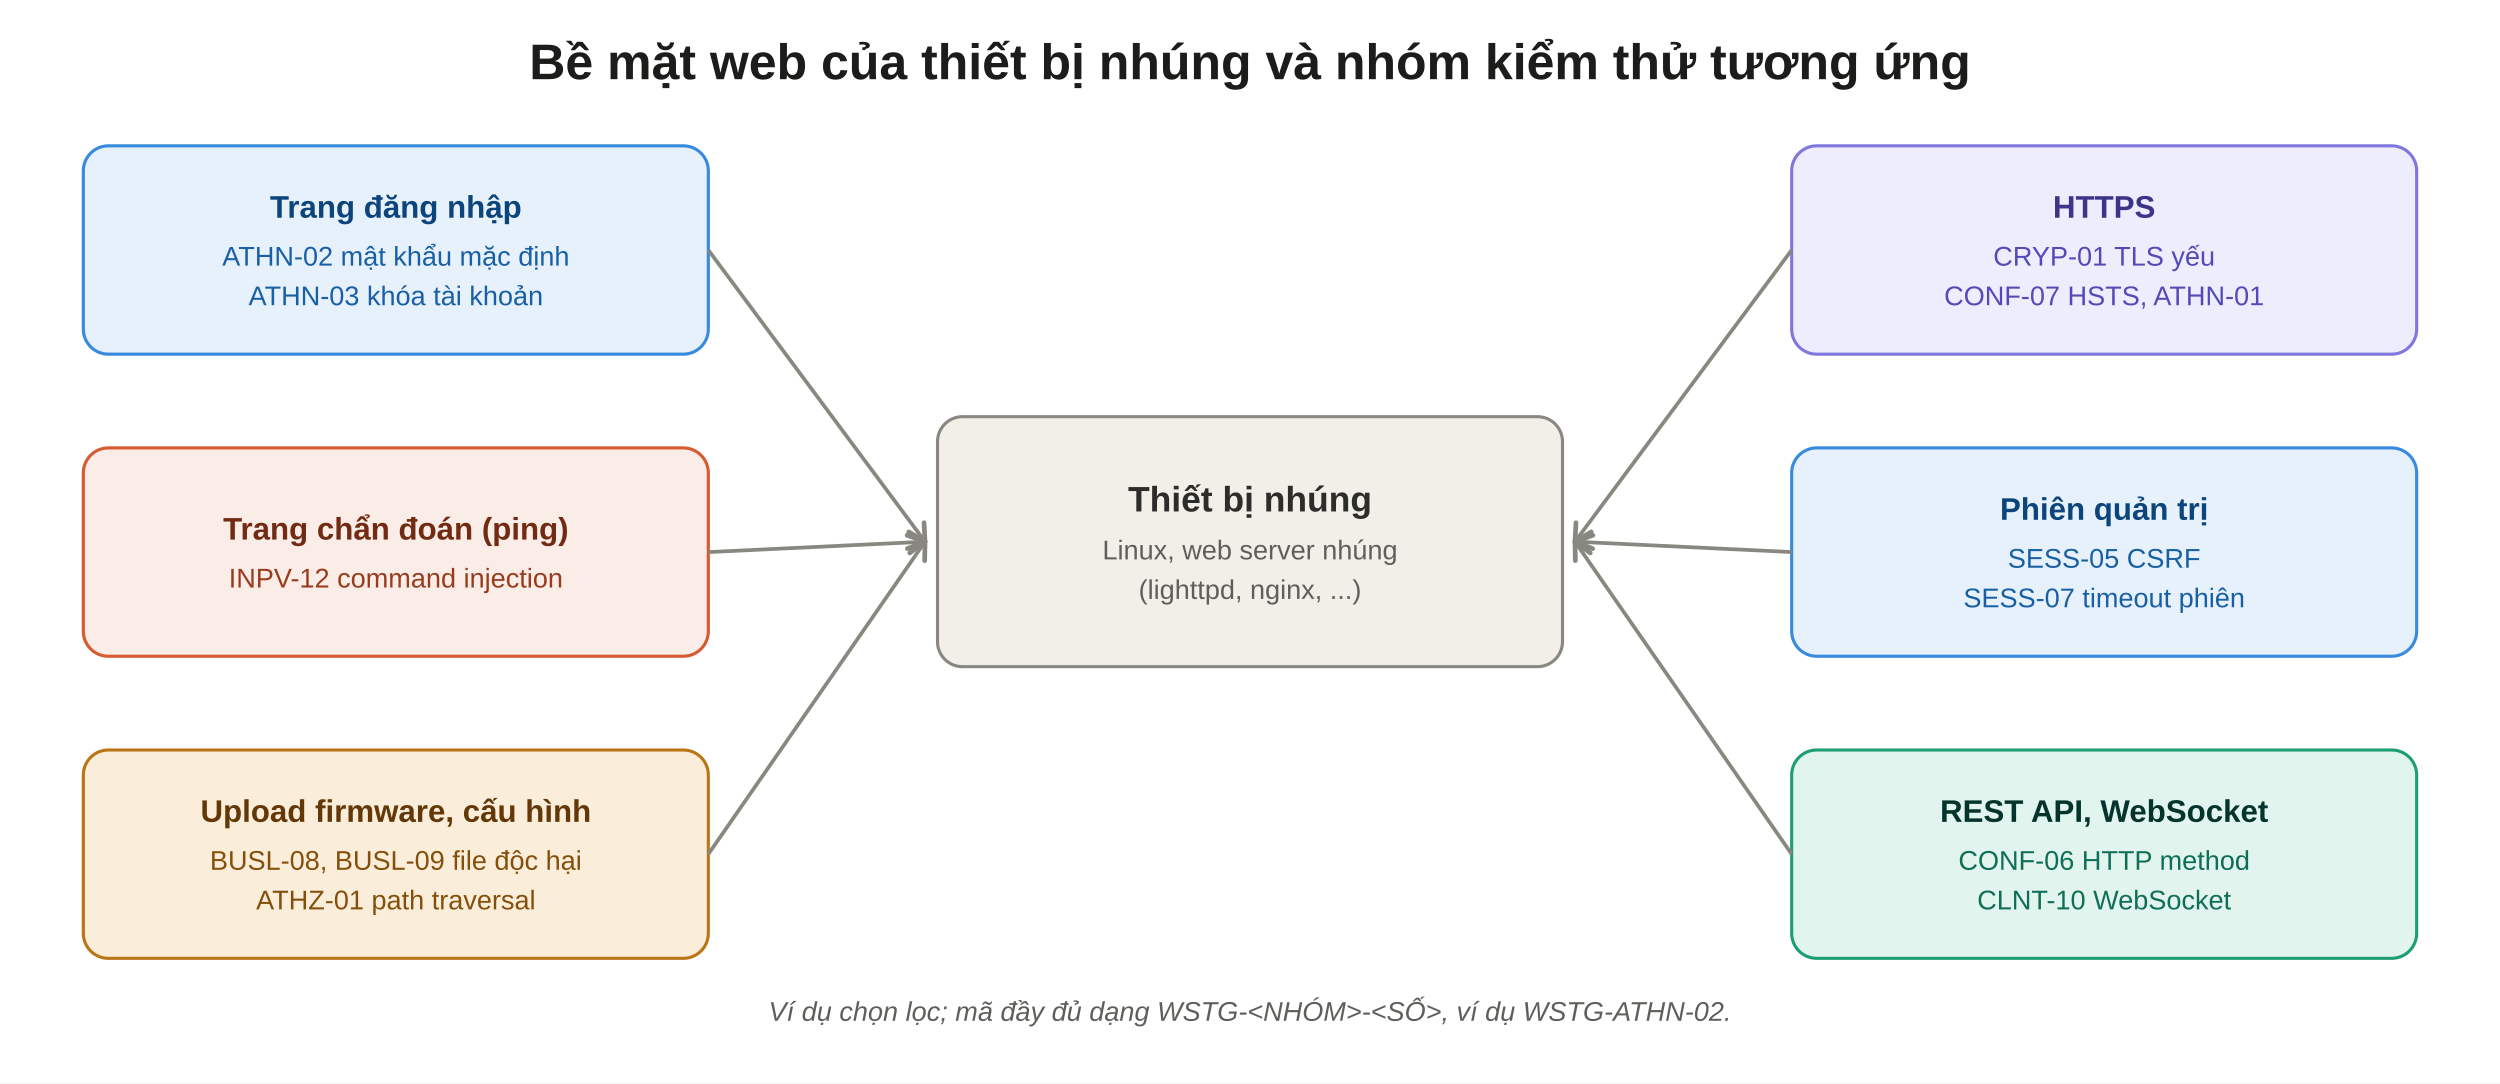
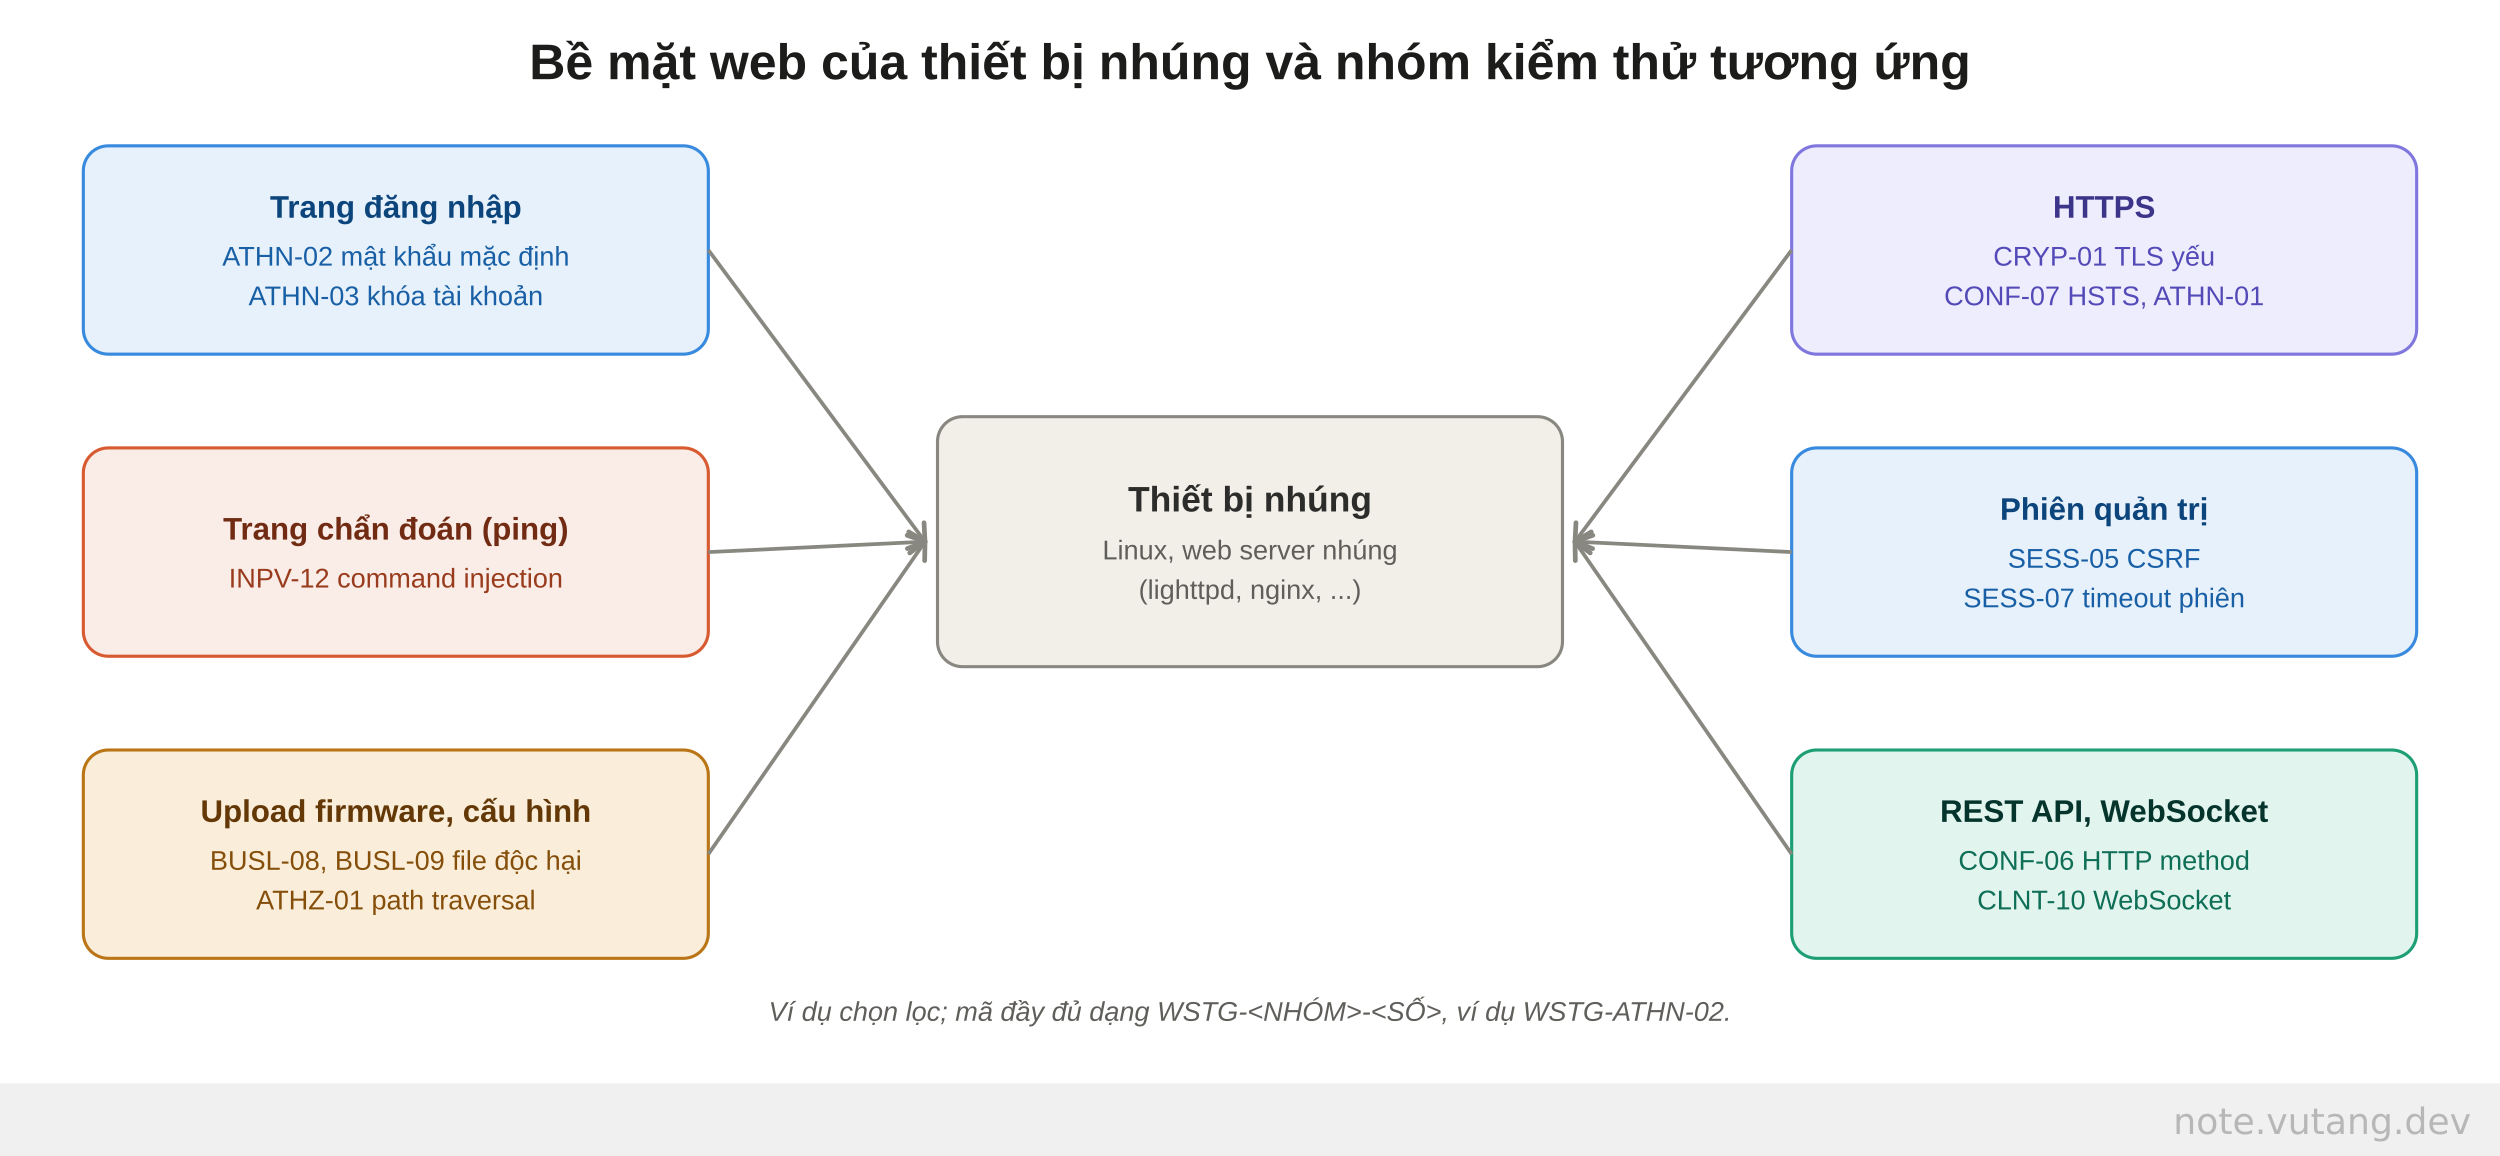
- <svg xmlns="http://www.w3.org/2000/svg" width="1200" height="520" viewBox="0 0 1200 520" font-family="Arial, Helvetica, sans-serif">
+ <svg xmlns="http://www.w3.org/2000/svg" width="1200" height="554.74" viewBox="0 0 1200 554.74" font-family="Arial, Helvetica, sans-serif">
  <defs>
    <marker id="arrow" viewBox="0 0 10 10" refX="8" refY="5" markerWidth="7" markerHeight="7" orient="auto-start-reverse">
      <path d="M2 1L8 5L2 9" fill="none" stroke="#888780" stroke-width="1.8" stroke-linecap="round" stroke-linejoin="round" />
    </marker>
  </defs>
  <rect width="1200" height="520" fill="#ffffff" />
  <text x="600.0" y="38" font-size="24" font-weight="700" fill="#1c1c1a" text-anchor="middle">Bề mặt web của thiết bị nhúng và nhóm kiểm thử tương ứng</text>
  <rect x="450" y="200" width="300" height="120" rx="12" fill="#F1EFE8" stroke="#888780" stroke-width="1.5" />
  <text x="600.0" y="245.5" font-size="17" font-weight="700" fill="#2C2C2A" text-anchor="middle">Thiết bị nhúng</text>
  <text x="600.0" y="268.5" font-size="13" fill="#5F5E5A" text-anchor="middle">Linux, web server nhúng</text>
  <text x="600.0" y="287.5" font-size="13" fill="#5F5E5A" text-anchor="middle">(lighttpd, nginx, ...)</text>
  <rect x="40" y="70" width="300" height="100" rx="12" fill="#E6F1FB" stroke="#378ADD" stroke-width="1.5" />
  <text x="190.0" y="104.5" font-size="15" font-weight="700" fill="#0C447C" text-anchor="middle">Trang đăng nhập</text>
  <text x="190.0" y="127.5" font-size="13" fill="#185FA5" text-anchor="middle">ATHN-02 mật khẩu mặc định</text>
  <text x="190.0" y="146.5" font-size="13" fill="#185FA5" text-anchor="middle">ATHN-03 khóa tài khoản</text>
  <line x1="340" y1="120" x2="444" y2="260" stroke="#888780" stroke-width="1.8" marker-end="url(#arrow)" />
  <rect x="40" y="215" width="300" height="100" rx="12" fill="#FAECE7" stroke="#D85A30" stroke-width="1.5" />
  <text x="190.0" y="259.0" font-size="15" font-weight="700" fill="#712B13" text-anchor="middle">Trang chẩn đoán (ping)</text>
  <text x="190.0" y="282.0" font-size="13" fill="#993C1D" text-anchor="middle">INPV-12 command injection</text>
  <line x1="340" y1="265" x2="444" y2="260" stroke="#888780" stroke-width="1.8" marker-end="url(#arrow)" />
  <rect x="40" y="360" width="300" height="100" rx="12" fill="#FAEEDA" stroke="#BA7517" stroke-width="1.5" />
  <text x="190.0" y="394.5" font-size="15" font-weight="700" fill="#633806" text-anchor="middle">Upload firmware, cấu hình</text>
  <text x="190.0" y="417.5" font-size="13" fill="#854F0B" text-anchor="middle">BUSL-08, BUSL-09 file độc hại</text>
  <text x="190.0" y="436.5" font-size="13" fill="#854F0B" text-anchor="middle">ATHZ-01 path traversal</text>
  <line x1="340" y1="410" x2="444" y2="260" stroke="#888780" stroke-width="1.8" marker-end="url(#arrow)" />
  <rect x="860" y="70" width="300" height="100" rx="12" fill="#EEEDFE" stroke="#7F77DD" stroke-width="1.5" />
  <text x="1010.0" y="104.5" font-size="15" font-weight="700" fill="#3C3489" text-anchor="middle">HTTPS</text>
  <text x="1010.0" y="127.5" font-size="13" fill="#534AB7" text-anchor="middle">CRYP-01 TLS yếu</text>
  <text x="1010.0" y="146.5" font-size="13" fill="#534AB7" text-anchor="middle">CONF-07 HSTS, ATHN-01</text>
  <line x1="860" y1="120" x2="756" y2="260" stroke="#888780" stroke-width="1.8" marker-end="url(#arrow)" />
  <rect x="860" y="215" width="300" height="100" rx="12" fill="#E6F1FB" stroke="#378ADD" stroke-width="1.5" />
  <text x="1010.0" y="249.5" font-size="15" font-weight="700" fill="#0C447C" text-anchor="middle">Phiên quản trị</text>
  <text x="1010.0" y="272.5" font-size="13" fill="#185FA5" text-anchor="middle">SESS-05 CSRF</text>
  <text x="1010.0" y="291.5" font-size="13" fill="#185FA5" text-anchor="middle">SESS-07 timeout phiên</text>
  <line x1="860" y1="265" x2="756" y2="260" stroke="#888780" stroke-width="1.8" marker-end="url(#arrow)" />
  <rect x="860" y="360" width="300" height="100" rx="12" fill="#E1F5EE" stroke="#1D9E75" stroke-width="1.5" />
  <text x="1010.0" y="394.5" font-size="15" font-weight="700" fill="#04342C" text-anchor="middle">REST API, WebSocket</text>
  <text x="1010.0" y="417.5" font-size="13" fill="#0F6E56" text-anchor="middle">CONF-06 HTTP method</text>
  <text x="1010.0" y="436.5" font-size="13" fill="#0F6E56" text-anchor="middle">CLNT-10 WebSocket</text>
  <line x1="860" y1="410" x2="756" y2="260" stroke="#888780" stroke-width="1.8" marker-end="url(#arrow)" />
  <text x="600" y="490" font-size="13" font-style="italic" fill="#5F5E5A" text-anchor="middle">Ví dụ chọn lọc; mã đầy đủ dạng WSTG-&lt;NHÓM&gt;-&lt;SỐ&gt;, ví dụ WSTG-ATHN-02.</text>
+   <text id="wm" x="1186.11" y="544.32" text-anchor="end" font-size="17.37" font-family="DejaVu Sans, sans-serif" style="fill:#888;fill-opacity:0.55">note.vutang.dev</text>
</svg>
